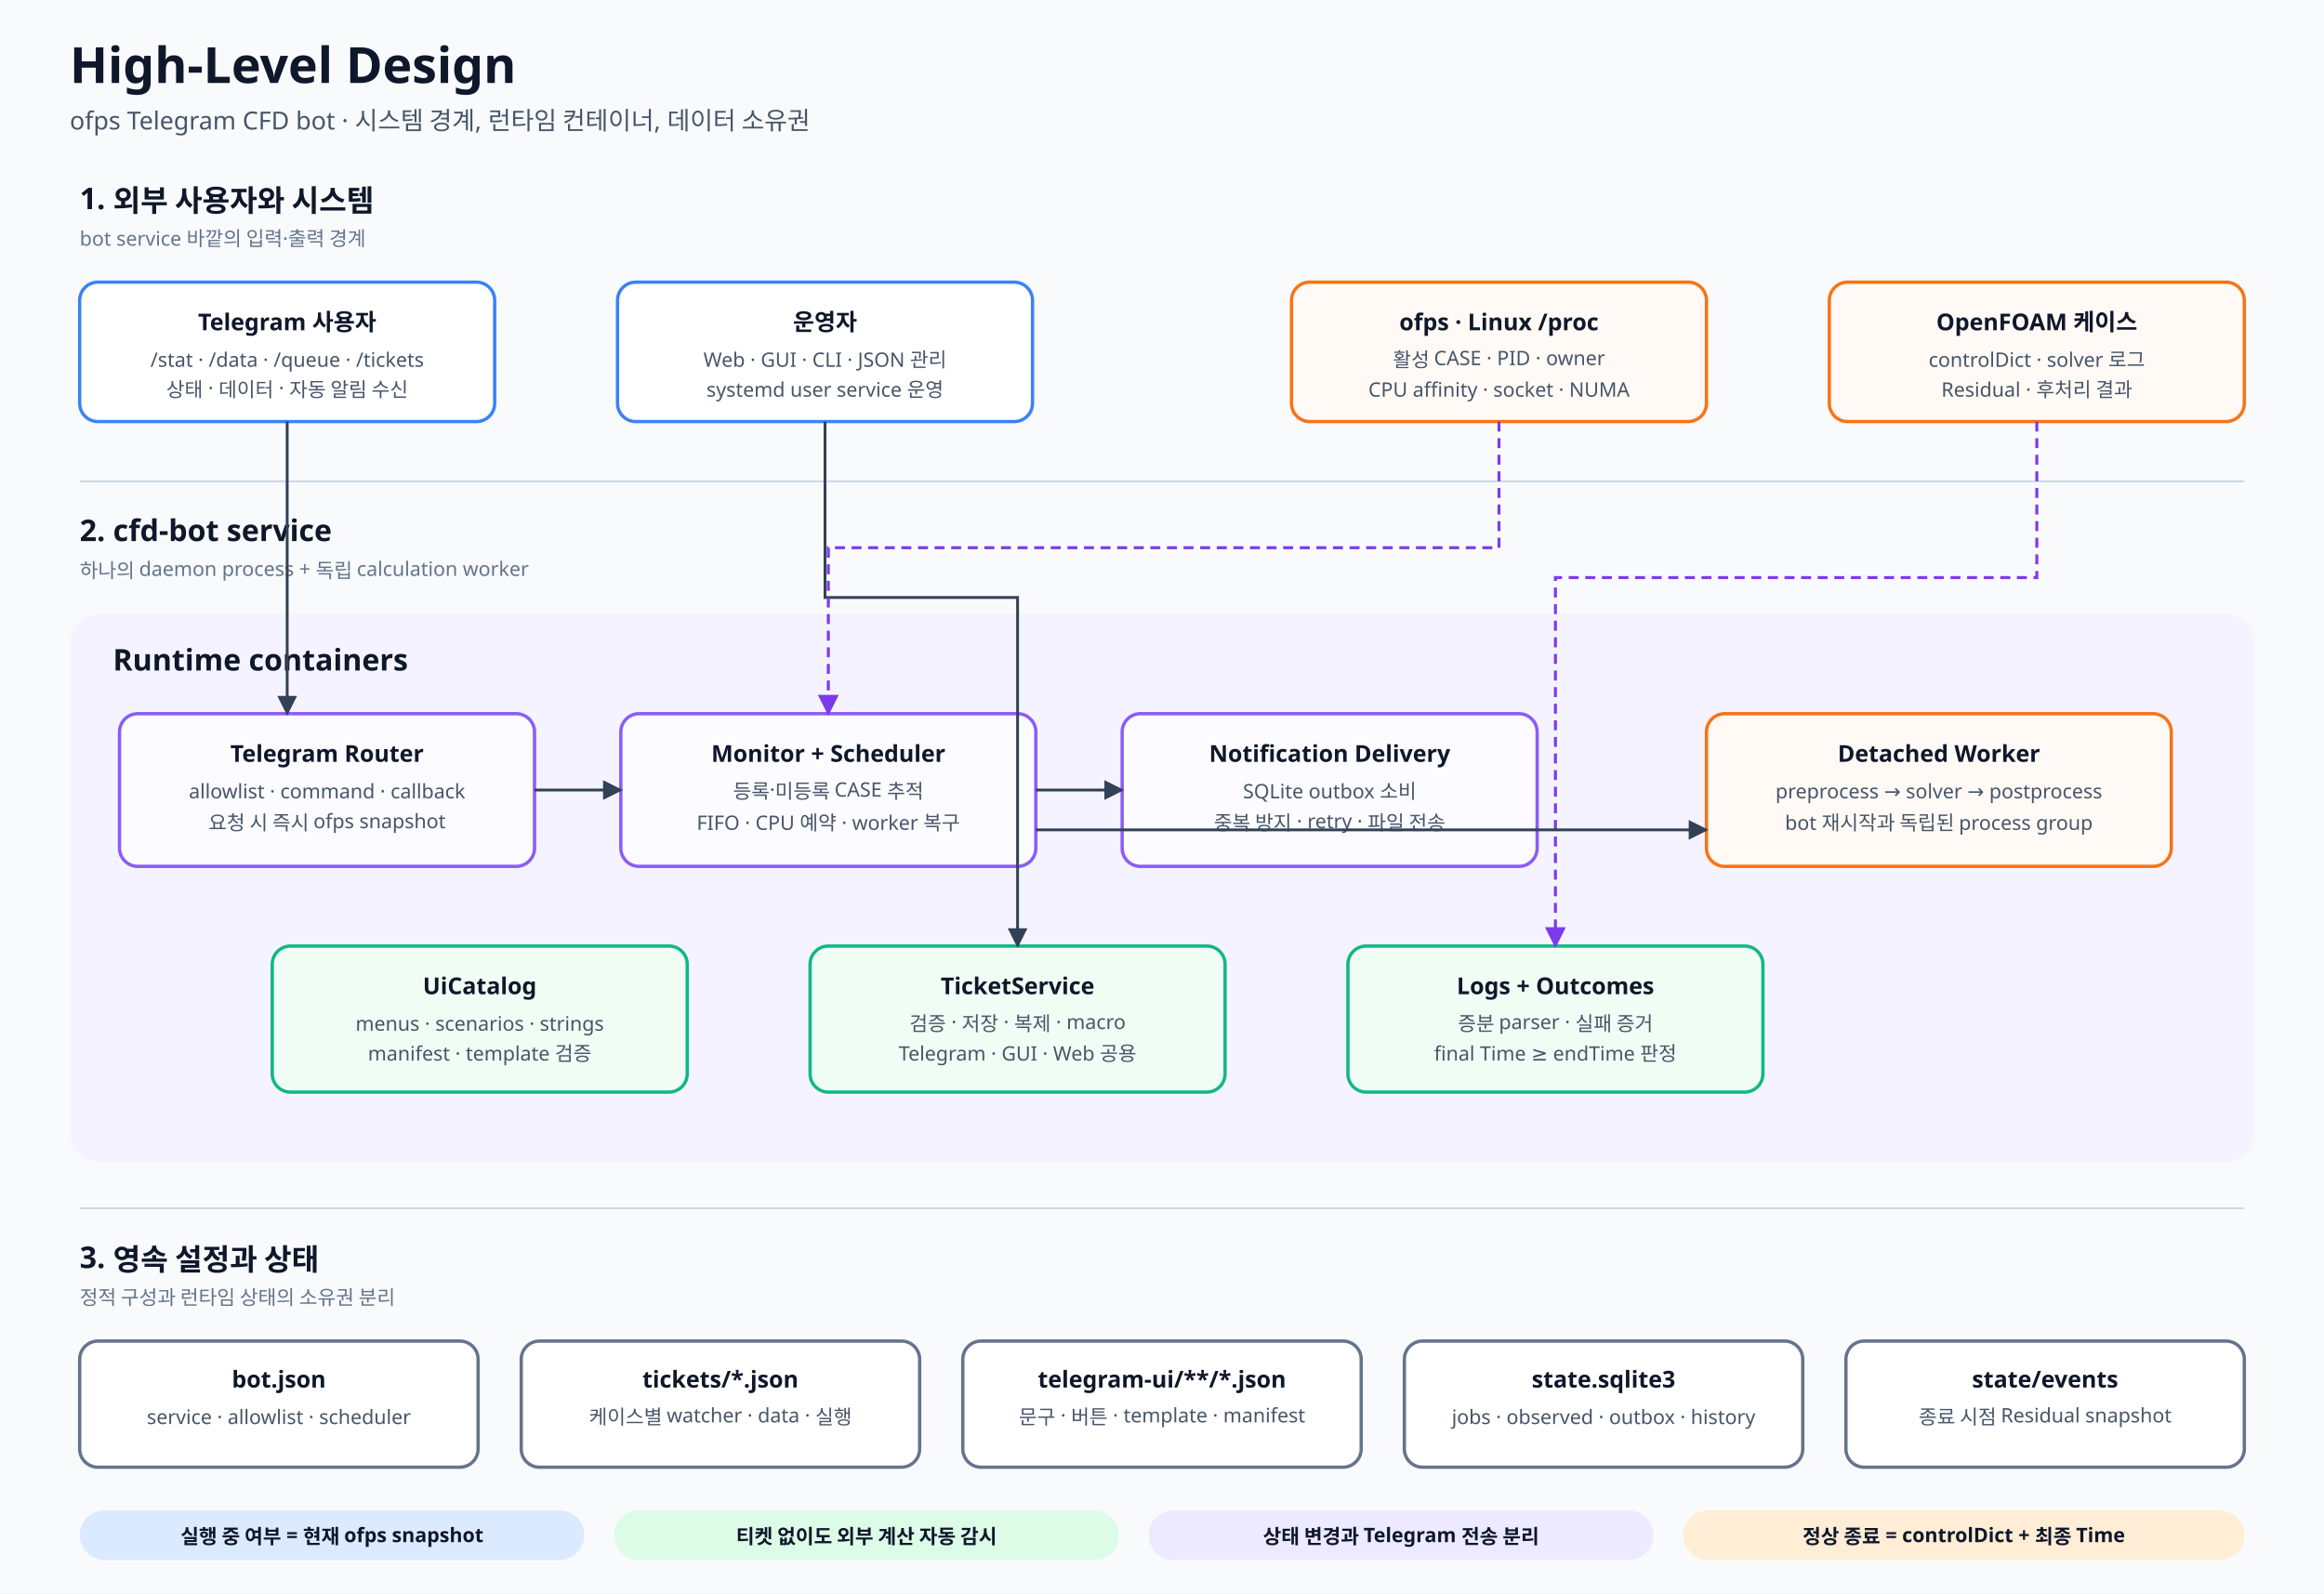
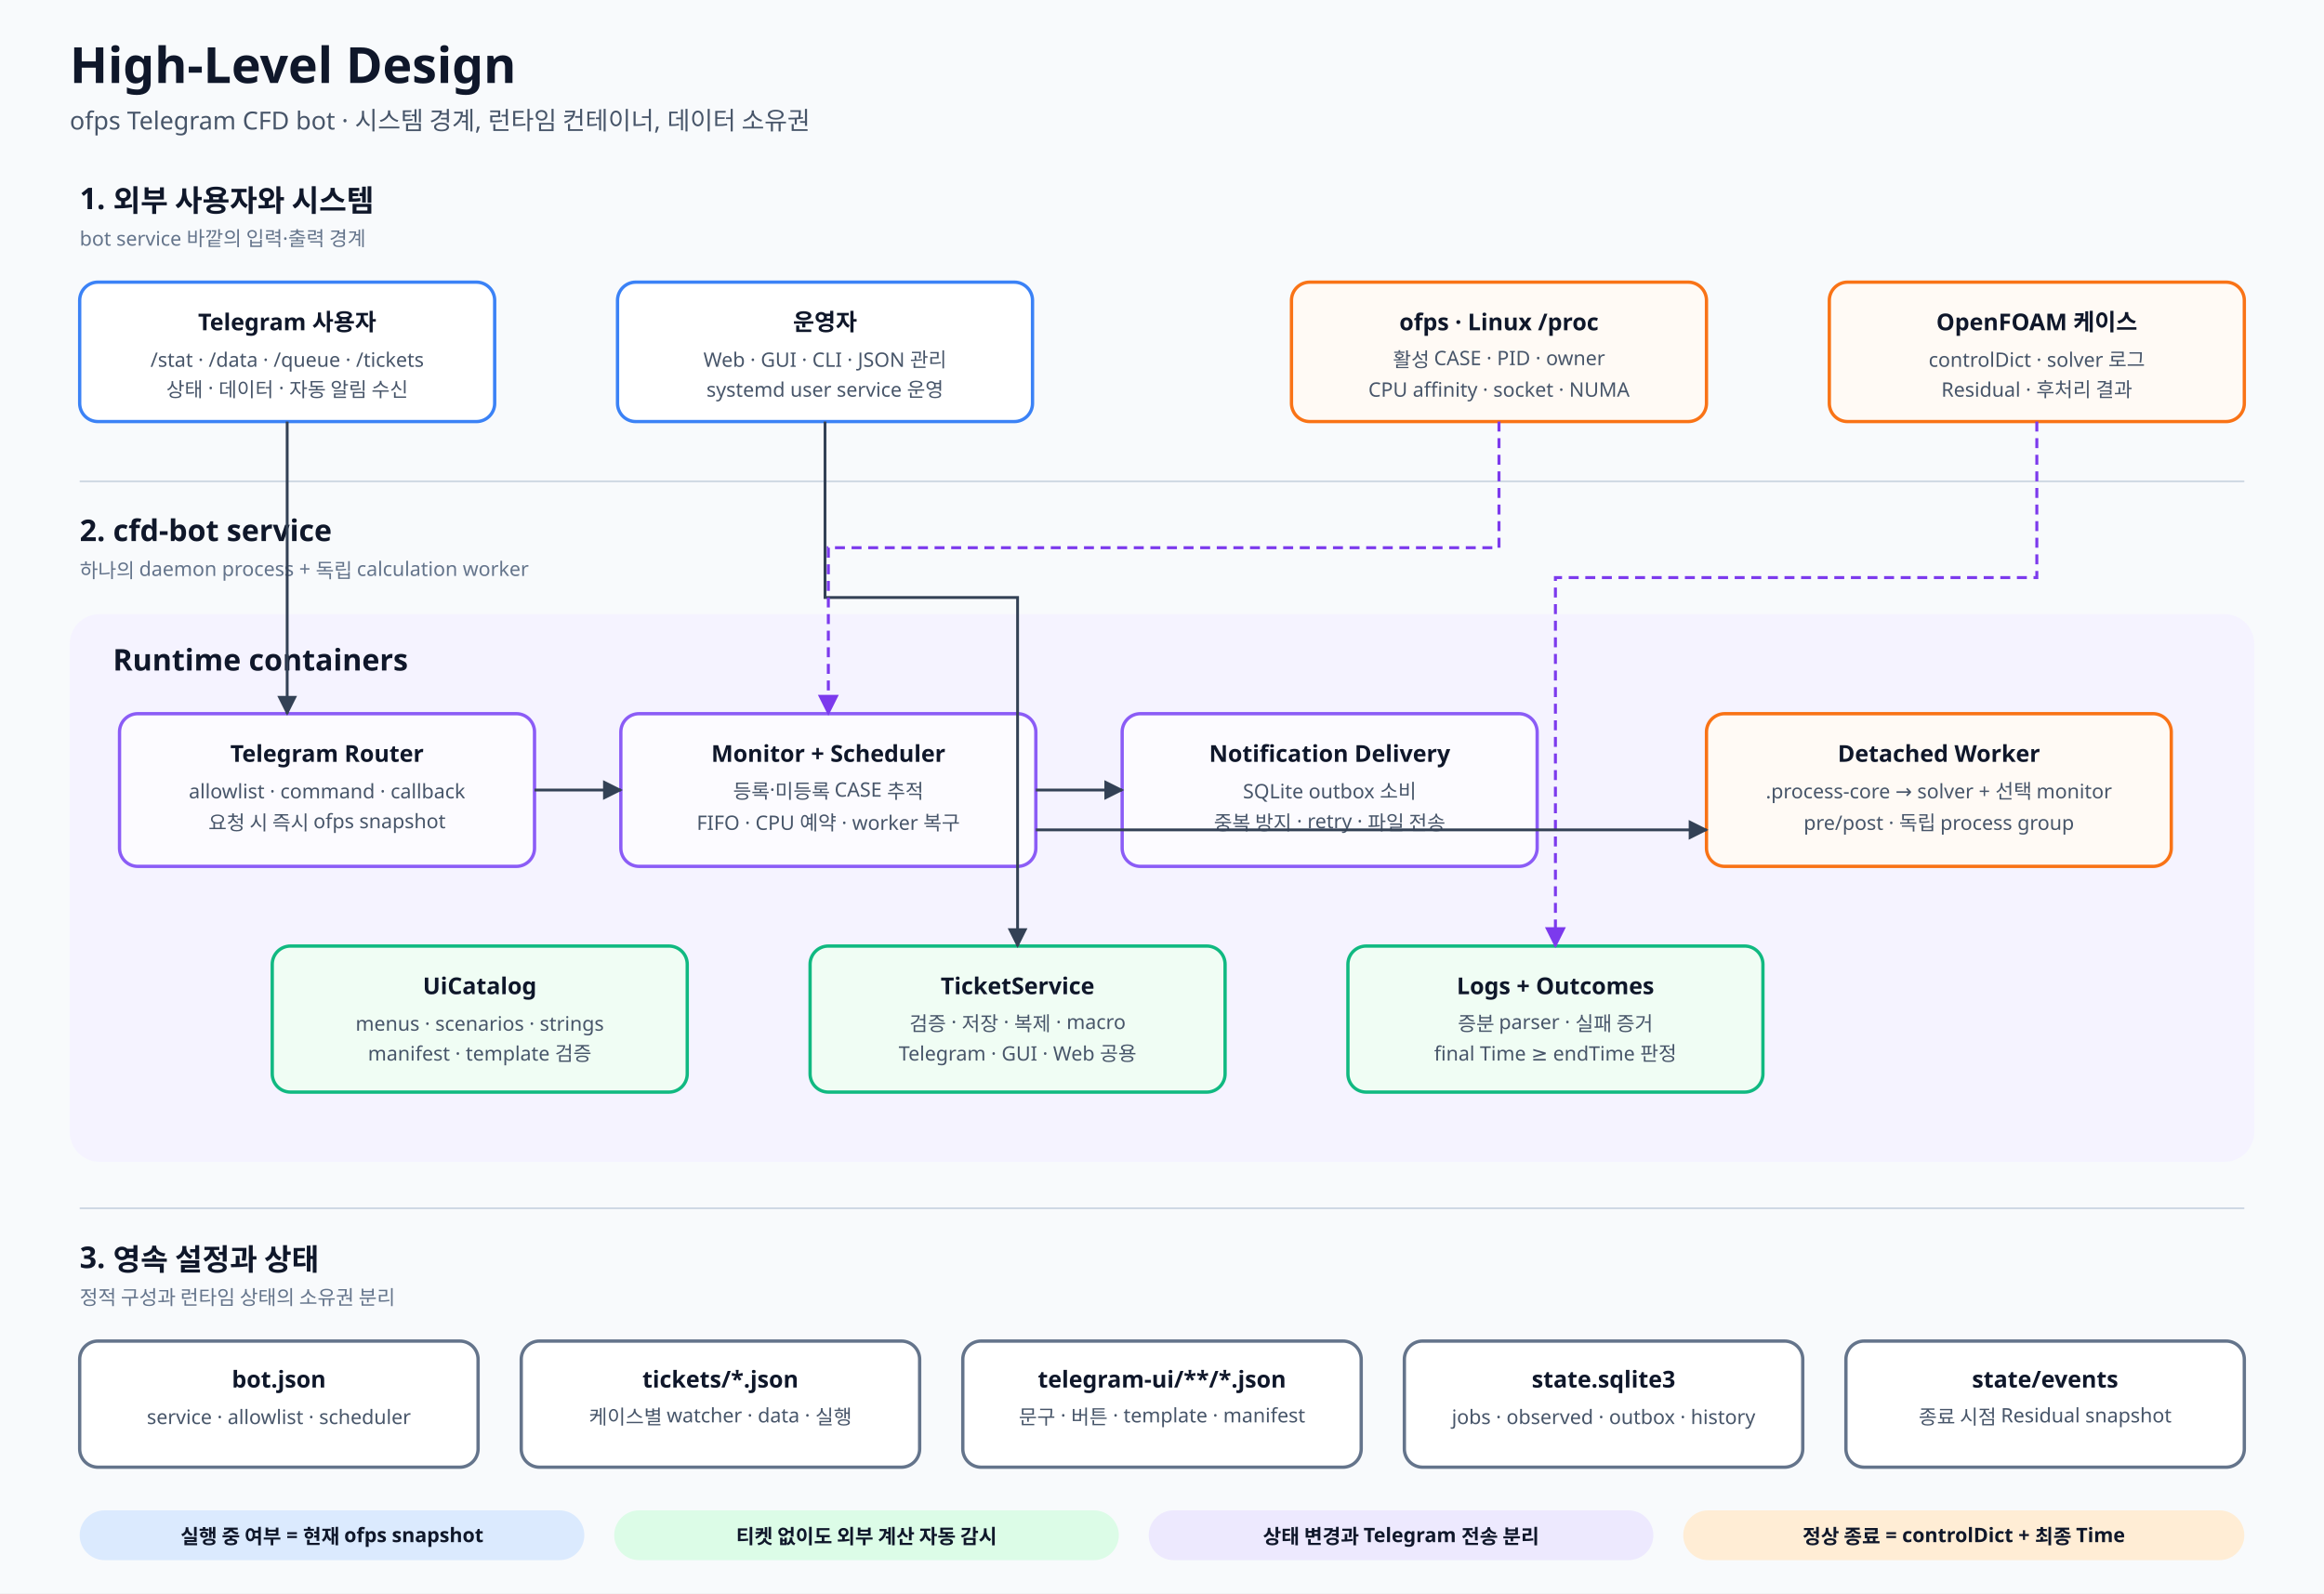
<svg xmlns="http://www.w3.org/2000/svg" width="1400" height="960" viewBox="0 0 1400 960" role="img" aria-labelledby="title desc">
  <defs>
    <marker id="arrow" viewBox="0 0 10 10" refX="9" refY="5" markerWidth="7" markerHeight="7" orient="auto-start-reverse">
      <path d="M0 0L10 5L0 10Z" fill="#334155" />
    </marker>
    <marker id="purple" viewBox="0 0 10 10" refX="9" refY="5" markerWidth="7" markerHeight="7" orient="auto-start-reverse">
      <path d="M0 0L10 5L0 10Z" fill="#7c3aed" />
    </marker>
    <filter id="shadow" x="-10%" y="-20%" width="120%" height="150%">
      <feDropShadow dx="0" dy="2" stdDeviation="3" flood-color="#0f172a" flood-opacity="0.1" />
    </filter>
    <style>
      text { font-family: "Noto Sans KR", "Apple SD Gothic Neo", "Malgun Gothic", sans-serif; fill: #0f172a; }
      .title { font-size: 30px; font-weight: 700; }
      .subtitle { font-size: 15px; fill: #475569; }
      .section { font-size: 18px; font-weight: 700; }
      .section-sub { font-size: 12px; fill: #64748b; }
      .card-title { font-size: 14px; font-weight: 700; text-anchor: middle; }
      .card-sub { font-size: 12px; fill: #475569; text-anchor: middle; }
      .small { font-size: 12px; fill: #475569; }
      .badge { font-size: 12px; font-weight: 700; text-anchor: middle; }
      .card { stroke-width: 2; rx: 11; }
      .user { fill: #ffffff; stroke: #3b82f6; }
      .bot { fill: #fcfbff; stroke: #8b5cf6; }
      .domain { fill: #f0fdf4; stroke: #10b981; }
      .external { fill: #fffaf5; stroke: #f97316; }
      .data { fill: #ffffff; stroke: #64748b; }
      .arrow { fill: none; stroke: #334155; stroke-width: 1.7; marker-end: url(#arrow); }
      .flow { fill: none; stroke: #7c3aed; stroke-width: 1.8; stroke-dasharray: 6 4; marker-end: url(#purple); }
      .rule { stroke: #cbd5e1; stroke-width: 1; }
    </style>
  </defs>
  <rect width="1400" height="960" fill="#f8fafc" />
  <text class="title" x="42" y="50">High-Level Design</text>
  <text class="subtitle" x="42" y="78">ofps Telegram CFD bot · 시스템 경계, 런타임 컨테이너, 데이터 소유권</text>
  <text class="section" x="48" y="126">1. 외부 사용자와 시스템</text>
  <text class="section-sub" x="48" y="148">bot service 바깥의 입력·출력 경계</text>
  <g transform="translate(48 170)">
    <rect rx="10" class="card user" width="250" height="84" />
    <text class="card-title" x="125" y="29">Telegram 사용자</text>
    <text class="card-sub" x="125" y="51">/stat · /data · /queue · /tickets</text>
    <text class="card-sub" x="125" y="69">상태 · 데이터 · 자동 알림 수신</text>
  </g>
  <g transform="translate(372 170)">
    <rect rx="10" class="card user" width="250" height="84" />
    <text class="card-title" x="125" y="29">운영자</text>
    <text class="card-sub" x="125" y="51">Web · GUI · CLI · JSON 관리</text>
    <text class="card-sub" x="125" y="69">systemd user service 운영</text>
  </g>
  <g transform="translate(778 170)">
    <rect rx="10" class="card external" width="250" height="84" />
    <text class="card-title" x="125" y="29">ofps · Linux /proc</text>
    <text class="card-sub" x="125" y="51">활성 CASE · PID · owner</text>
    <text class="card-sub" x="125" y="69">CPU affinity · socket · NUMA</text>
  </g>
  <g transform="translate(1102 170)">
    <rect rx="10" class="card external" width="250" height="84" />
    <text class="card-title" x="125" y="29">OpenFOAM 케이스</text>
    <text class="card-sub" x="125" y="51">controlDict · solver 로그</text>
    <text class="card-sub" x="125" y="69">Residual · 후처리 결과</text>
  </g>
  <line class="rule" x1="48" y1="290" x2="1352" y2="290" />
  <text class="section" x="48" y="326">2. cfd-bot service</text>
  <text class="section-sub" x="48" y="348">하나의 daemon process + 독립 calculation worker</text>
  <rect x="42" y="370" width="1316" height="330" rx="18" fill="#f5f3ff" />
  <text class="section" x="68" y="404">Runtime containers</text>
  <g transform="translate(72 430)">
    <rect rx="10" class="card bot" width="250" height="92" />
    <text class="card-title" x="125" y="29">Telegram Router</text>
    <text class="card-sub" x="125" y="51">allowlist · command · callback</text>
    <text class="card-sub" x="125" y="70">요청 시 즉시 ofps snapshot</text>
  </g>
  <g transform="translate(374 430)">
    <rect rx="10" class="card bot" width="250" height="92" />
    <text class="card-title" x="125" y="29">Monitor + Scheduler</text>
    <text class="card-sub" x="125" y="51">등록·미등록 CASE 추적</text>
    <text class="card-sub" x="125" y="70">FIFO · CPU 예약 · worker 복구</text>
  </g>
  <g transform="translate(676 430)">
    <rect rx="10" class="card bot" width="250" height="92" />
    <text class="card-title" x="125" y="29">Notification Delivery</text>
    <text class="card-sub" x="125" y="51">SQLite outbox 소비</text>
    <text class="card-sub" x="125" y="70">중복 방지 · retry · 파일 전송</text>
  </g>
  <g transform="translate(1028 430)">
    <rect rx="10" class="card external" width="280" height="92" />
    <text class="card-title" x="140" y="29">Detached Worker</text>
-     <text class="card-sub" x="140" y="51">preprocess → solver → postprocess</text>
-     <text class="card-sub" x="140" y="70">bot 재시작과 독립된 process group</text>
+     <text class="card-sub" x="140" y="51">.process-core → solver + 선택 monitor</text>
+     <text class="card-sub" x="140" y="70">pre/post · 독립 process group</text>
  </g>
  <g transform="translate(164 570)">
    <rect rx="10" class="card domain" width="250" height="88" />
    <text class="card-title" x="125" y="29">UiCatalog</text>
    <text class="card-sub" x="125" y="51">menus · scenarios · strings</text>
    <text class="card-sub" x="125" y="69">manifest · template 검증</text>
  </g>
  <g transform="translate(488 570)">
    <rect rx="10" class="card domain" width="250" height="88" />
    <text class="card-title" x="125" y="29">TicketService</text>
    <text class="card-sub" x="125" y="51">검증 · 저장 · 복제 · macro</text>
    <text class="card-sub" x="125" y="69">Telegram · GUI · Web 공용</text>
  </g>
  <g transform="translate(812 570)">
    <rect rx="10" class="card domain" width="250" height="88" />
    <text class="card-title" x="125" y="29">Logs + Outcomes</text>
    <text class="card-sub" x="125" y="51">증분 parser · 실패 증거</text>
    <text class="card-sub" x="125" y="69">final Time ≥ endTime 판정</text>
  </g>
  <path class="arrow" d="M173 254V430" />
  <path class="arrow" d="M497 254V360H613V570" />
  <path class="flow" d="M903 254V330H499V430" />
  <path class="flow" d="M1227 254V348H937V570" />
  <path class="arrow" d="M322 476H374" />
  <path class="arrow" d="M624 476H676" />
  <path class="arrow" d="M624 500H1028" />
  <line class="rule" x1="48" y1="728" x2="1352" y2="728" />
  <text class="section" x="48" y="764">3. 영속 설정과 상태</text>
  <text class="section-sub" x="48" y="786">정적 구성과 런타임 상태의 소유권 분리</text>
  <g transform="translate(48 808)">
    <rect rx="10" class="card data" width="240" height="76" />
    <text class="card-title" x="120" y="28">bot.json</text>
    <text class="card-sub" x="120" y="50">service · allowlist · scheduler</text>
  </g>
  <g transform="translate(314 808)">
    <rect rx="10" class="card data" width="240" height="76" />
    <text class="card-title" x="120" y="28">tickets/*.json</text>
    <text class="card-sub" x="120" y="50">케이스별 watcher · data · 실행</text>
  </g>
  <g transform="translate(580 808)">
    <rect rx="10" class="card data" width="240" height="76" />
    <text class="card-title" x="120" y="28">telegram-ui/**/*.json</text>
    <text class="card-sub" x="120" y="50">문구 · 버튼 · template · manifest</text>
  </g>
  <g transform="translate(846 808)">
    <rect rx="10" class="card data" width="240" height="76" />
    <text class="card-title" x="120" y="28">state.sqlite3</text>
    <text class="card-sub" x="120" y="50">jobs · observed · outbox · history</text>
  </g>
  <g transform="translate(1112 808)">
    <rect rx="10" class="card data" width="240" height="76" />
    <text class="card-title" x="120" y="28">state/events</text>
    <text class="card-sub" x="120" y="50">종료 시점 Residual snapshot</text>
  </g>
  <rect x="48" y="910" width="304" height="30" rx="15" fill="#dbeafe" />
  <text class="badge" x="200" y="930" fill="#1d4ed8">실행 중 여부 = 현재 ofps snapshot</text>
  <rect x="370" y="910" width="304" height="30" rx="15" fill="#dcfce7" />
  <text class="badge" x="522" y="930" fill="#15803d">티켓 없이도 외부 계산 자동 감시</text>
  <rect x="692" y="910" width="304" height="30" rx="15" fill="#ede9fe" />
  <text class="badge" x="844" y="930" fill="#6d28d9">상태 변경과 Telegram 전송 분리</text>
  <rect x="1014" y="910" width="338" height="30" rx="15" fill="#ffedd5" />
  <text class="badge" x="1183" y="930" fill="#c2410c">정상 종료 = controlDict + 최종 Time</text>
</svg>
